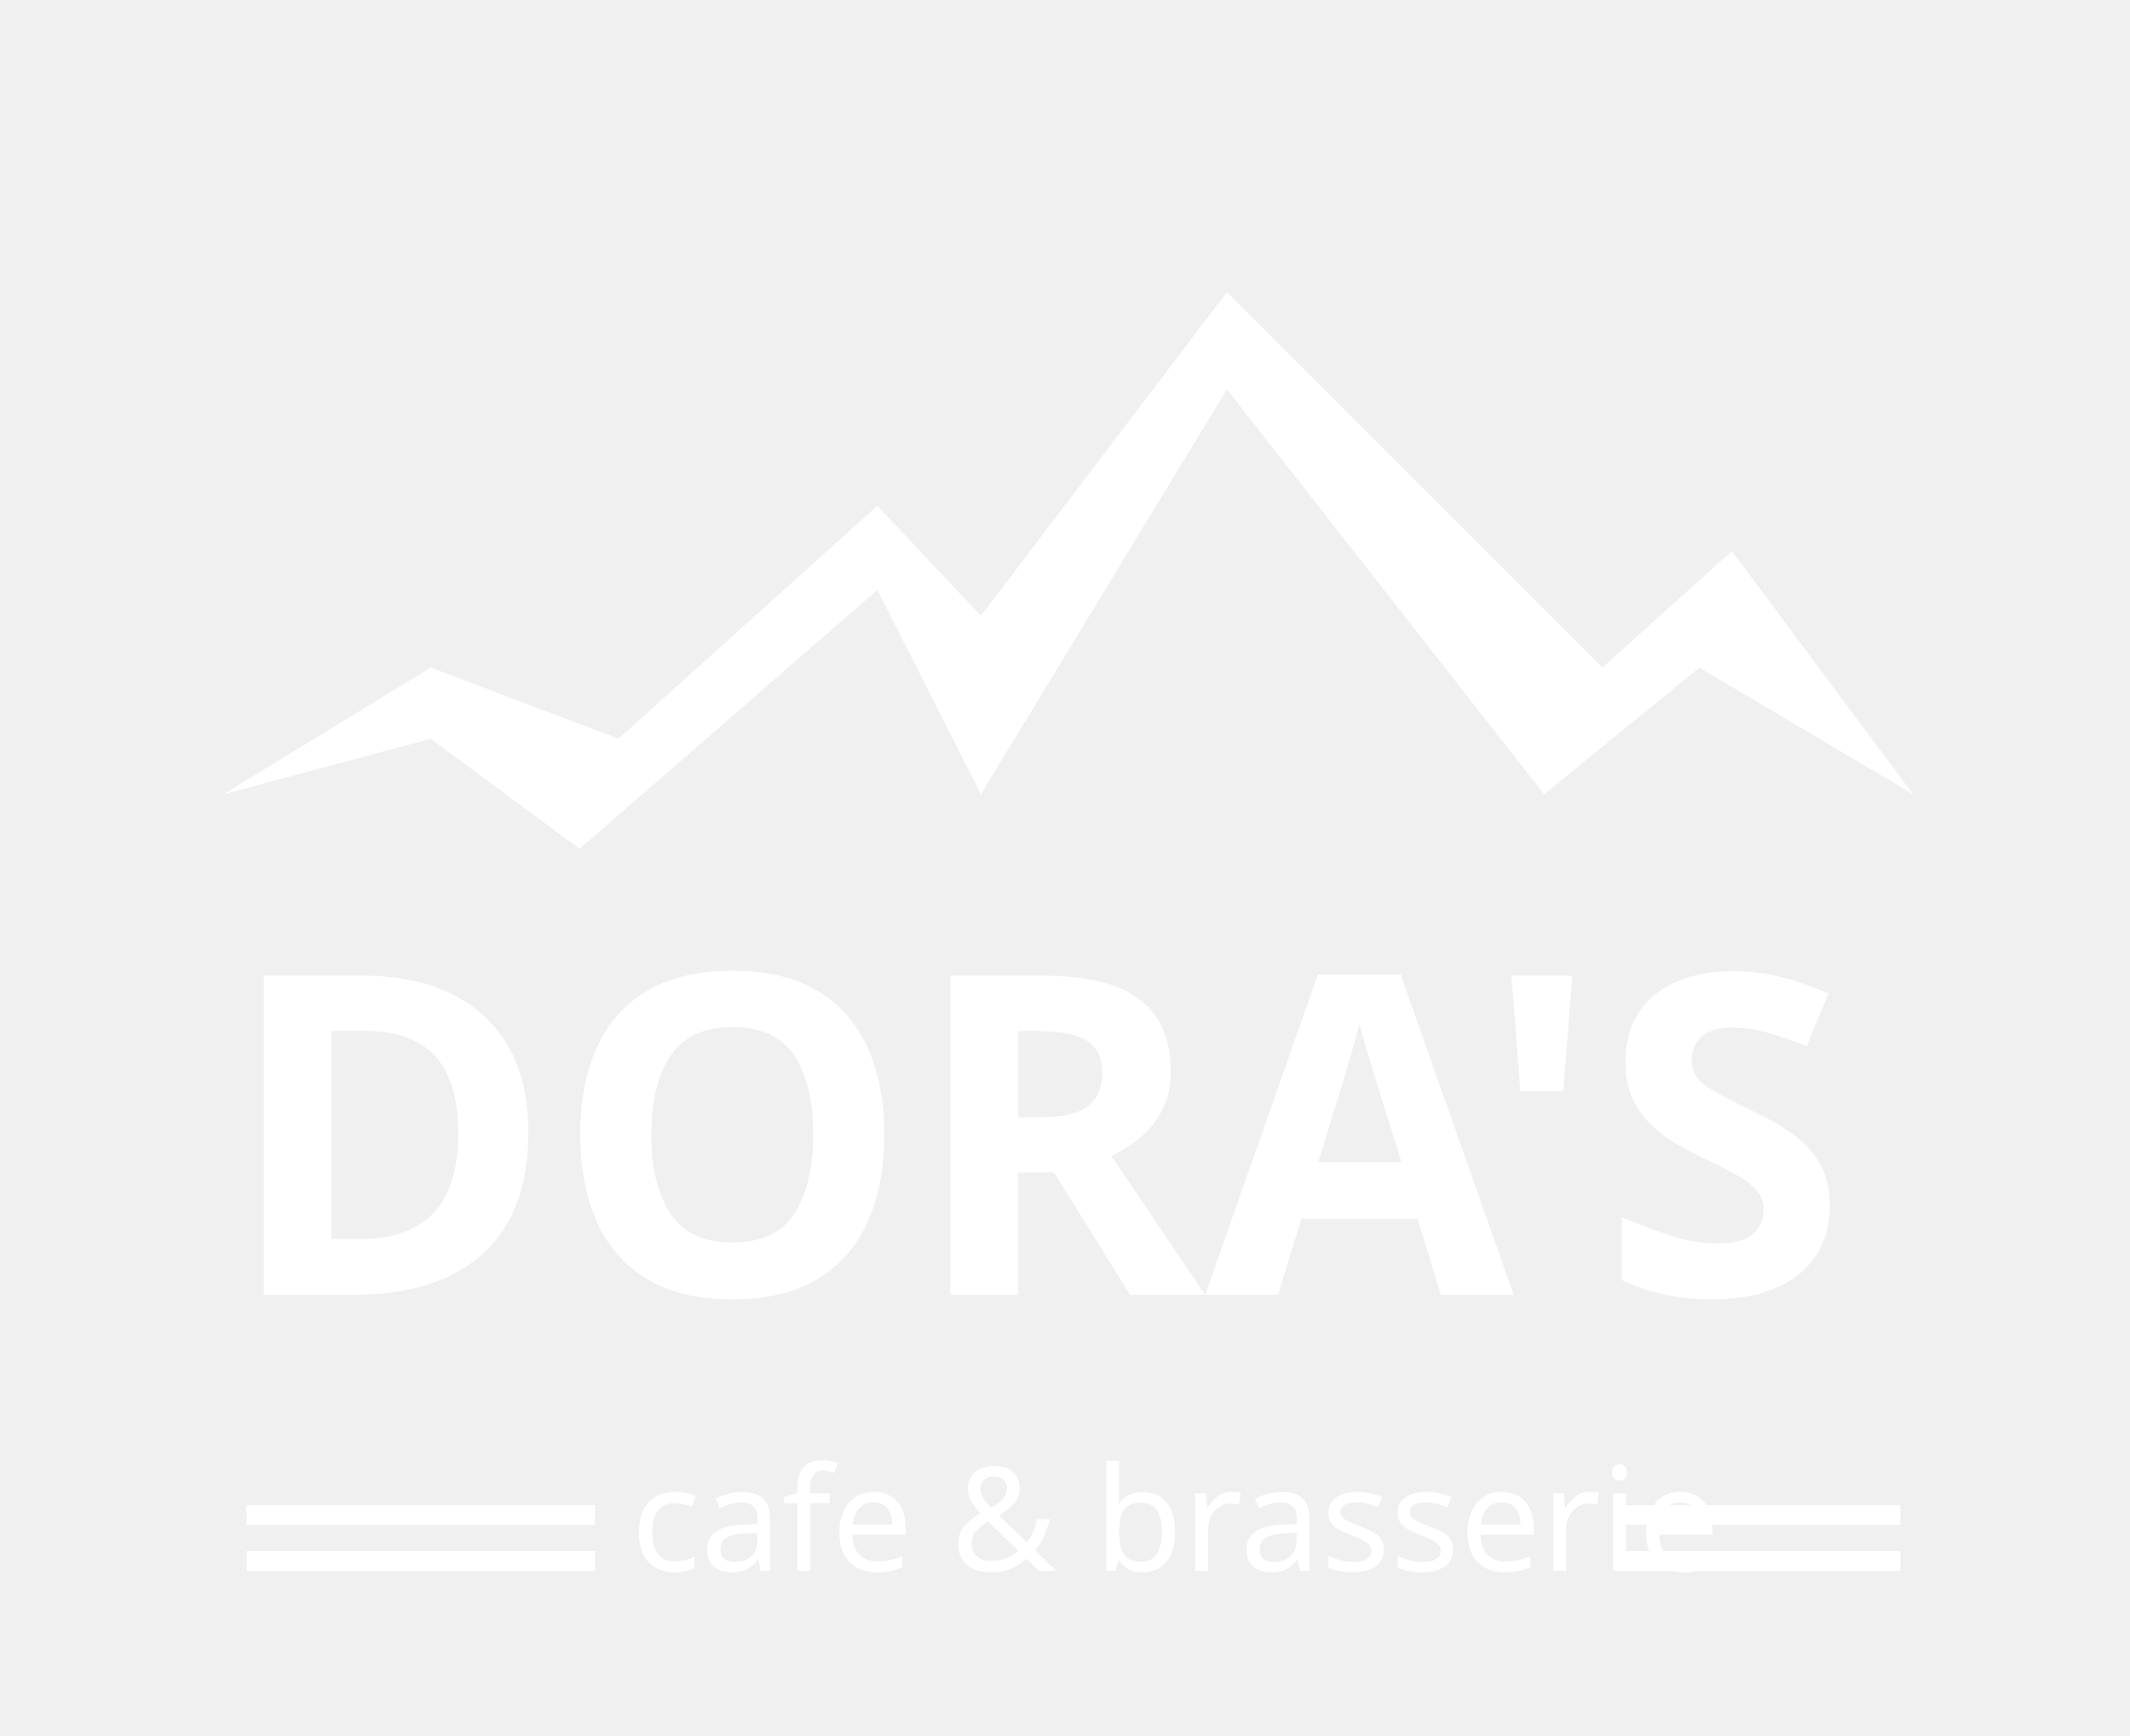
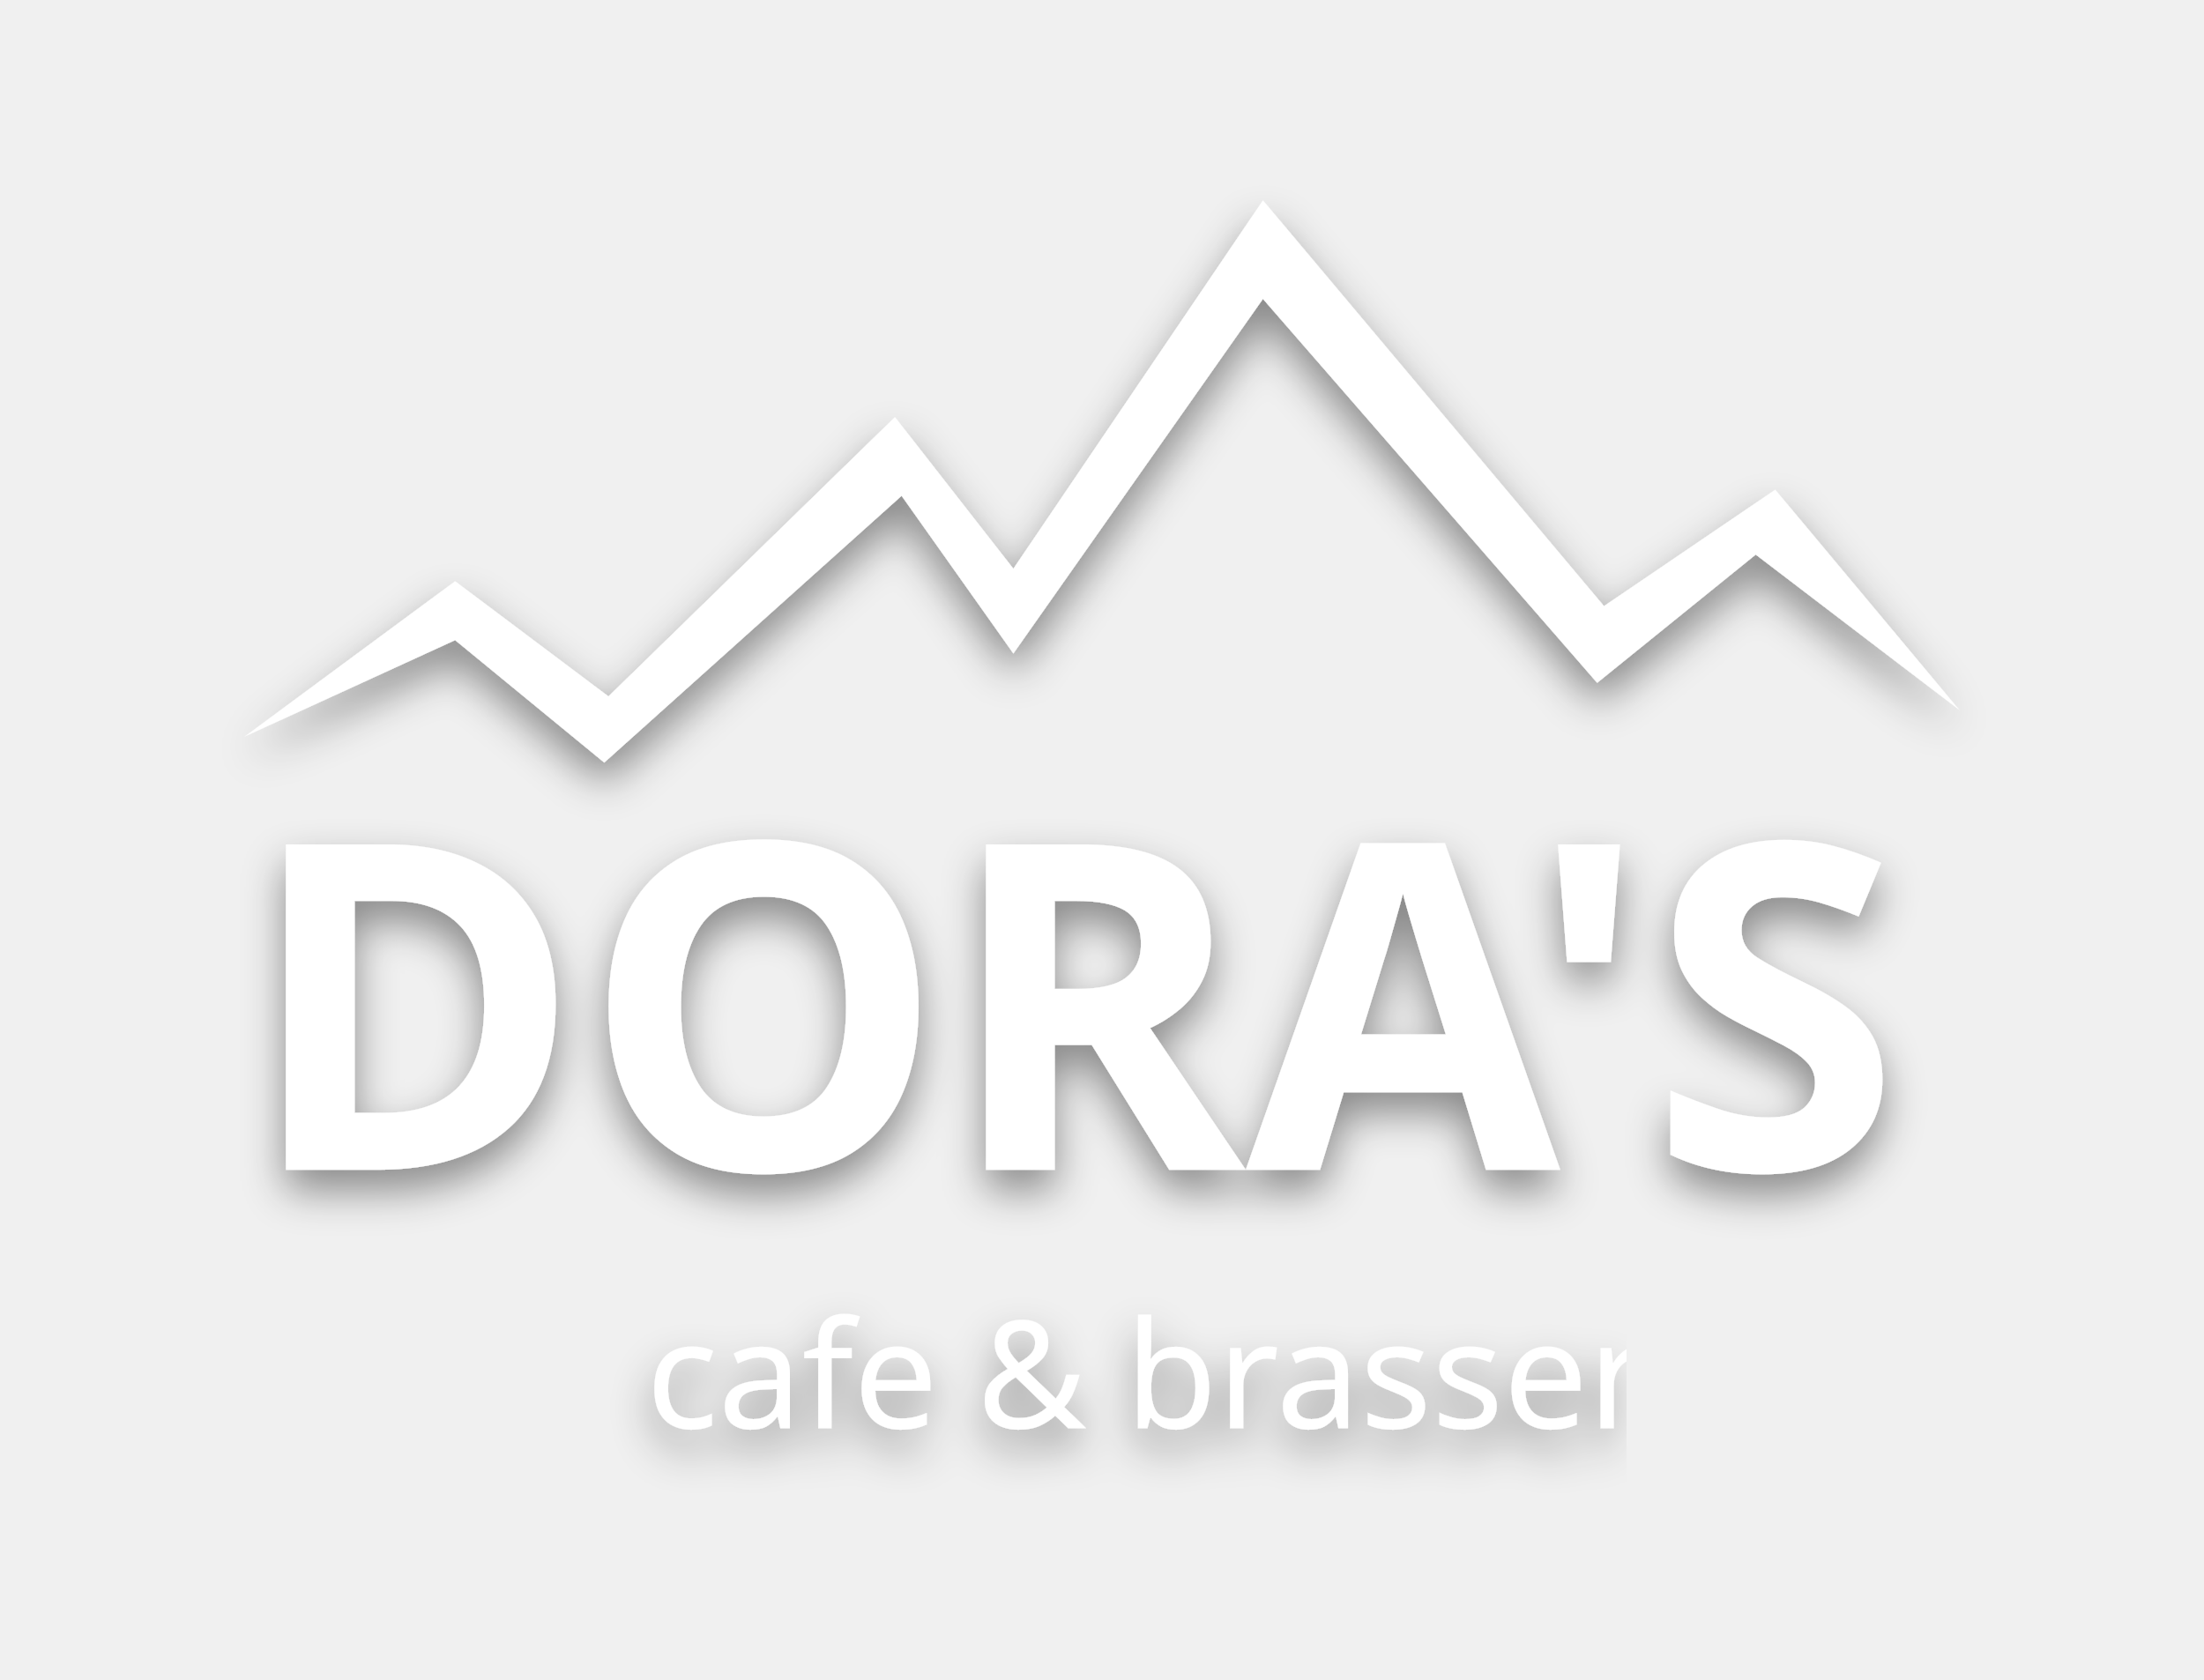
- <svg xmlns="http://www.w3.org/2000/svg" width="324" height="264" viewBox="0 0 324 264">
-   <g id="logo_trans" transform="translate(558 -203)">
-     <g id="logo" transform="translate(-693 203)">
-       <rect id="Rectangle_2" data-name="Rectangle 2" width="324" height="264" transform="translate(135)" fill="rgba(255,255,255,0)" />
-       <text id="DORA_S" data-name="DORA'S" transform="translate(169 197)" fill="#fff" font-size="68" font-family="EBGaramond-Bold, EB Garamond" font-weight="700">
+ <svg xmlns="http://www.w3.org/2000/svg" width="324" height="247" viewBox="0 0 324 247">
+   <defs>
+     <clipPath id="clip-path">
+       <rect width="324" height="247" fill="none" />
+     </clipPath>
+     <filter id="DORA_S" x="27" y="99" width="271" height="105" filterUnits="userSpaceOnUse">
+       <feOffset dy="3" input="SourceAlpha" />
+       <feGaussianBlur stdDeviation="3" result="blur" />
+       <feFlood flood-opacity="0.431" />
+       <feComposite operator="in" in2="blur" />
+       <feComposite in="SourceGraphic" />
+     </filter>
+     <filter id="cafe_brasserie" x="86" y="182" width="153" height="47" filterUnits="userSpaceOnUse">
+       <feOffset dy="3" input="SourceAlpha" />
+       <feGaussianBlur stdDeviation="3" result="blur-2" />
+       <feFlood flood-opacity="0.431" />
+       <feComposite operator="in" in2="blur-2" />
+       <feComposite in="SourceGraphic" />
+     </filter>
+     <filter id="Path_1" x="27" y="23.462" width="270" height="100.657" filterUnits="userSpaceOnUse">
+       <feOffset dy="3" input="SourceAlpha" />
+       <feGaussianBlur stdDeviation="3" result="blur-3" />
+       <feFlood flood-opacity="0.431" />
+       <feComposite operator="in" in2="blur-3" />
+       <feComposite in="SourceGraphic" />
+     </filter>
+   </defs>
+   <g id="logo_trans" clip-path="url(#clip-path)">
+     <rect id="Rectangle_2" data-name="Rectangle 2" width="324" height="247" fill="rgba(171,25,45,0)" />
+     <g transform="matrix(1, 0, 0, 1, 0, 0)" filter="url(#DORA_S)">
+       <text id="DORA_S-2" data-name="DORA'S" transform="translate(36 172)" fill="#fff" font-size="67" font-family="EBGaramond-Bold, EB Garamond" font-weight="700">
        <tspan x="0" y="0">DORA'S</tspan>
      </text>
-       <text id="cafe_brasserie" data-name="cafe &amp; brasserie" transform="translate(231 239)" fill="#fff" font-size="22" font-family="EBGaramond-Medium, EB Garamond" font-weight="500">
+     </g>
+     <g transform="matrix(1, 0, 0, 1, 0, 0)" filter="url(#cafe_brasserie)">
+       <text id="cafe_brasserie-2" data-name="cafe &amp; brasserie" transform="translate(95 210)" fill="#fff" font-size="22" font-family="EBGaramond-Medium, EB Garamond" font-weight="500">
        <tspan x="0" y="0">cafe &amp; brasserie</tspan>
      </text>
-       <path id="Path_1" data-name="Path 1" d="M169,130.463l31.519-19.271,28.554,10.831,39.385-35.447,15.754,16.739,37.416-49.232,57.109,57.109L398.43,93.469,426,130.463l-32.493-19.271-23.631,19.271-48.247-61.61-37.416,61.61L268.459,99.377l-45.293,39.385-22.647-16.739Z" transform="translate(0 -9.622)" fill="#fff" />
    </g>
-     <g id="Group_2" data-name="Group 2" transform="translate(5.676)">
-       <line id="Line_7" data-name="Line 7" x2="42.899" transform="translate(-317.5 433.5)" fill="none" stroke="#fff" stroke-width="3" />
-       <line id="Line_8" data-name="Line 8" x2="42.899" transform="translate(-317.5 440.5)" fill="none" stroke="#fff" stroke-width="3" />
-     </g>
-     <g id="Group_1" data-name="Group 1" transform="translate(-2)">
-       <line id="Line_9" data-name="Line 9" x2="53" transform="translate(-518.5 433.5)" fill="none" stroke="#fff" stroke-width="3" />
-       <line id="Line_10" data-name="Line 10" x2="53" transform="translate(-518.5 440.5)" fill="none" stroke="#fff" stroke-width="3" />
+     <g transform="matrix(1, 0, 0, 1, 0, 0)" filter="url(#Path_1)">
+       <path id="Path_1-2" data-name="Path 1" d="M169,132.9l30.906-22.818,22.54,16.935,42.116-41.071,17.409,22.3L318.66,54.083l50.134,59.657,25.173-17.116L421,128.977l-29.9-22.818-23.307,18.857L318.66,68.566,281.971,120.7,265.543,97.515,221.827,136.74l-21.921-18Z" transform="translate(-133 -24.62)" fill="#fff" />
    </g>
  </g>
</svg>
